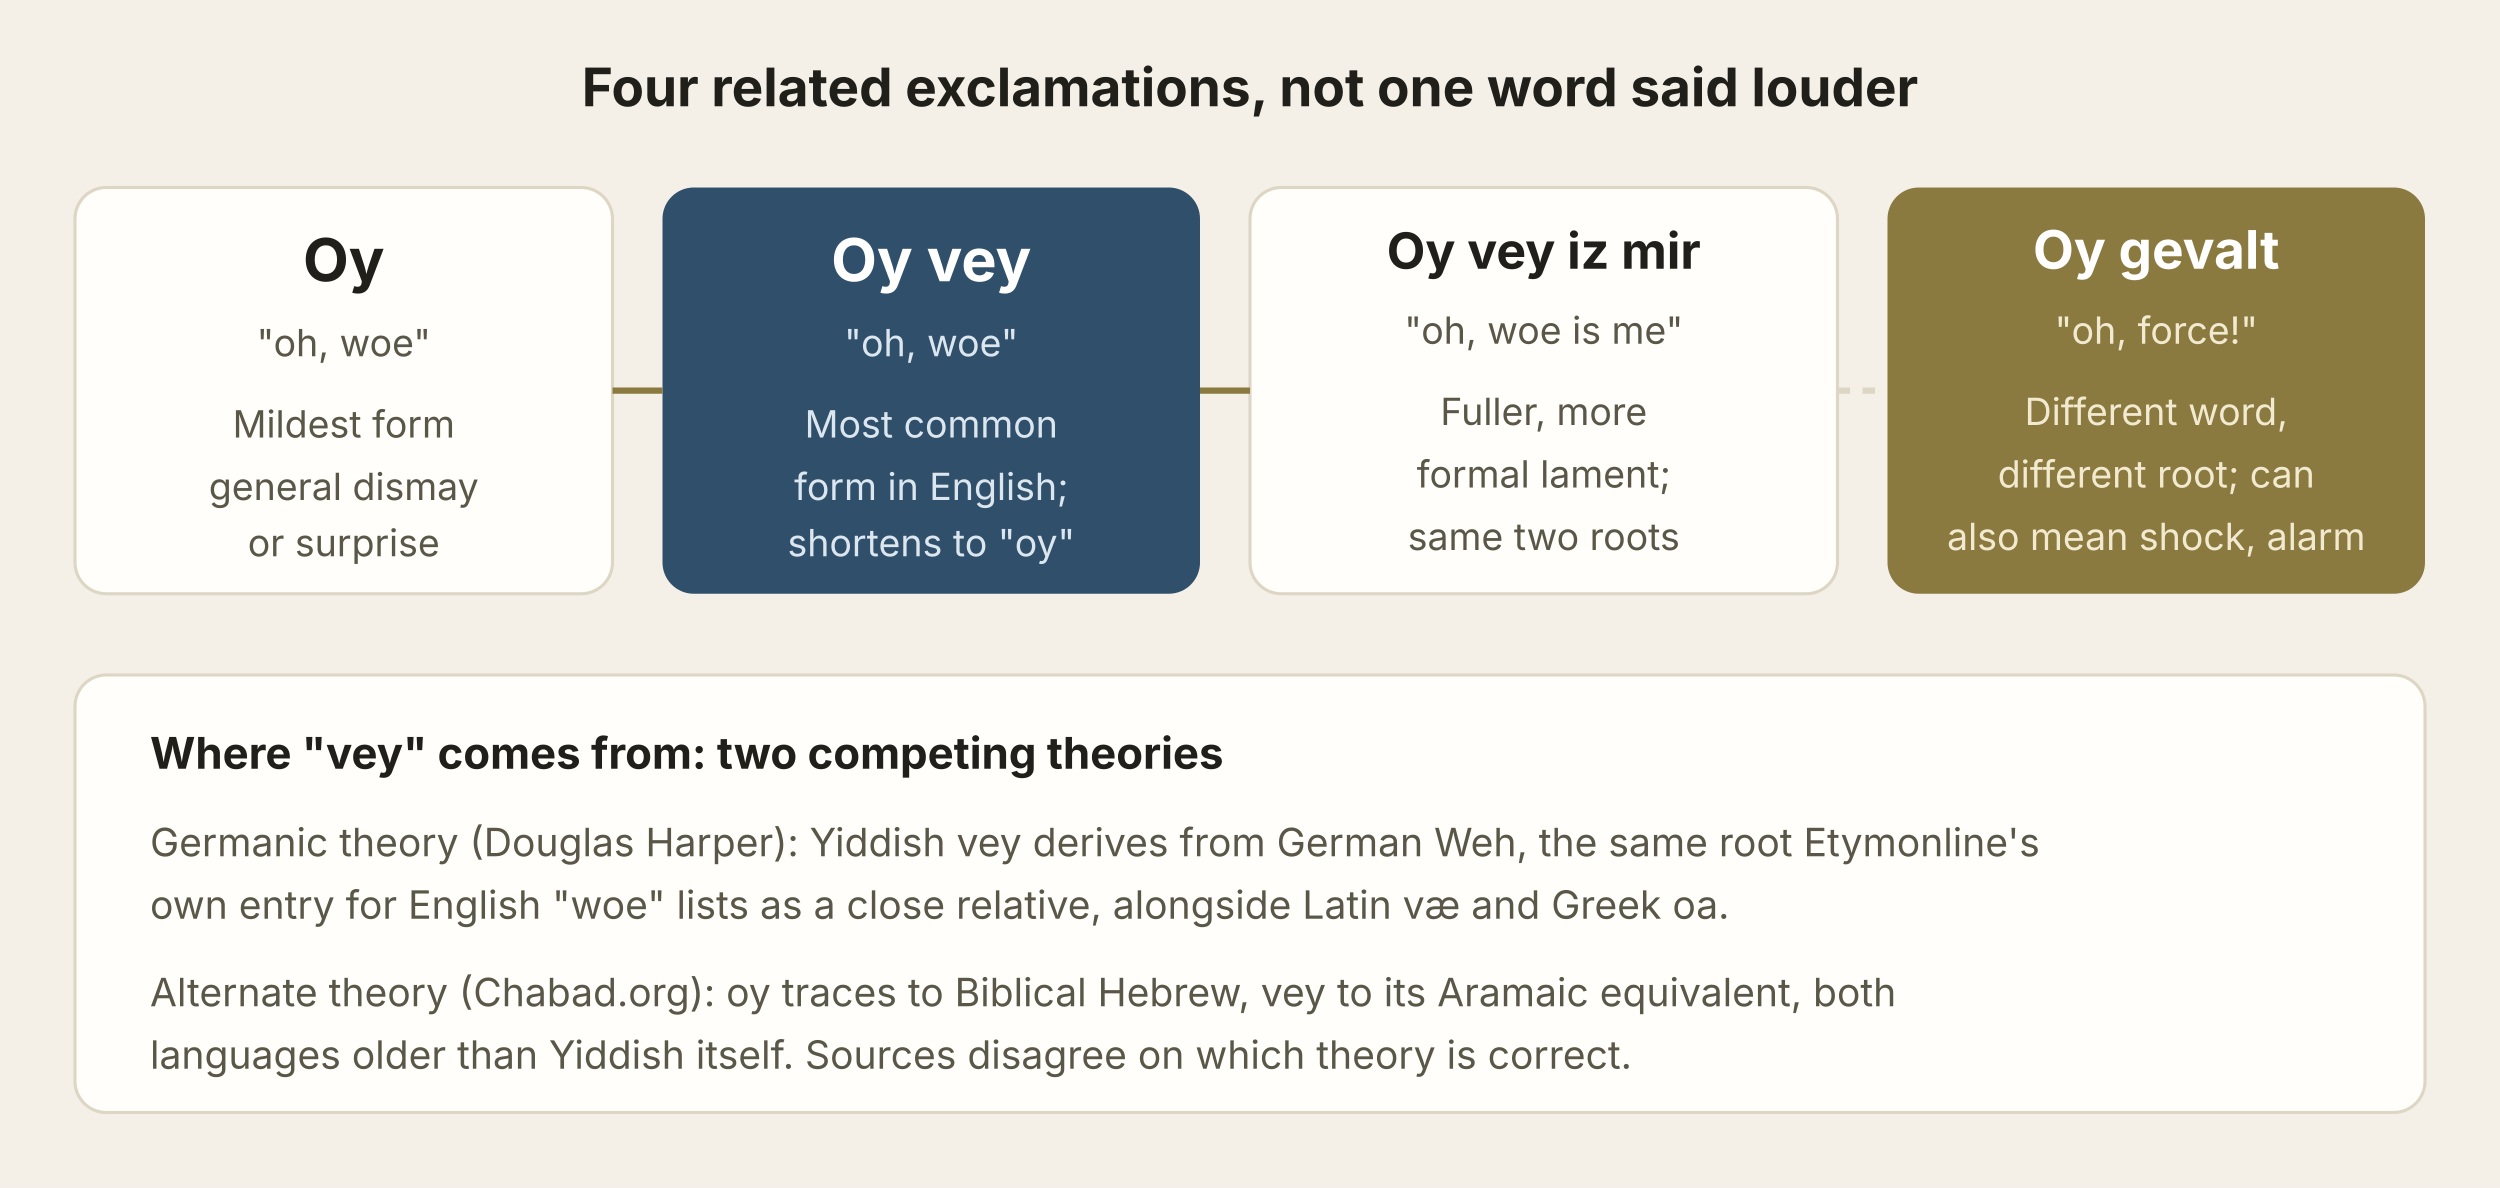
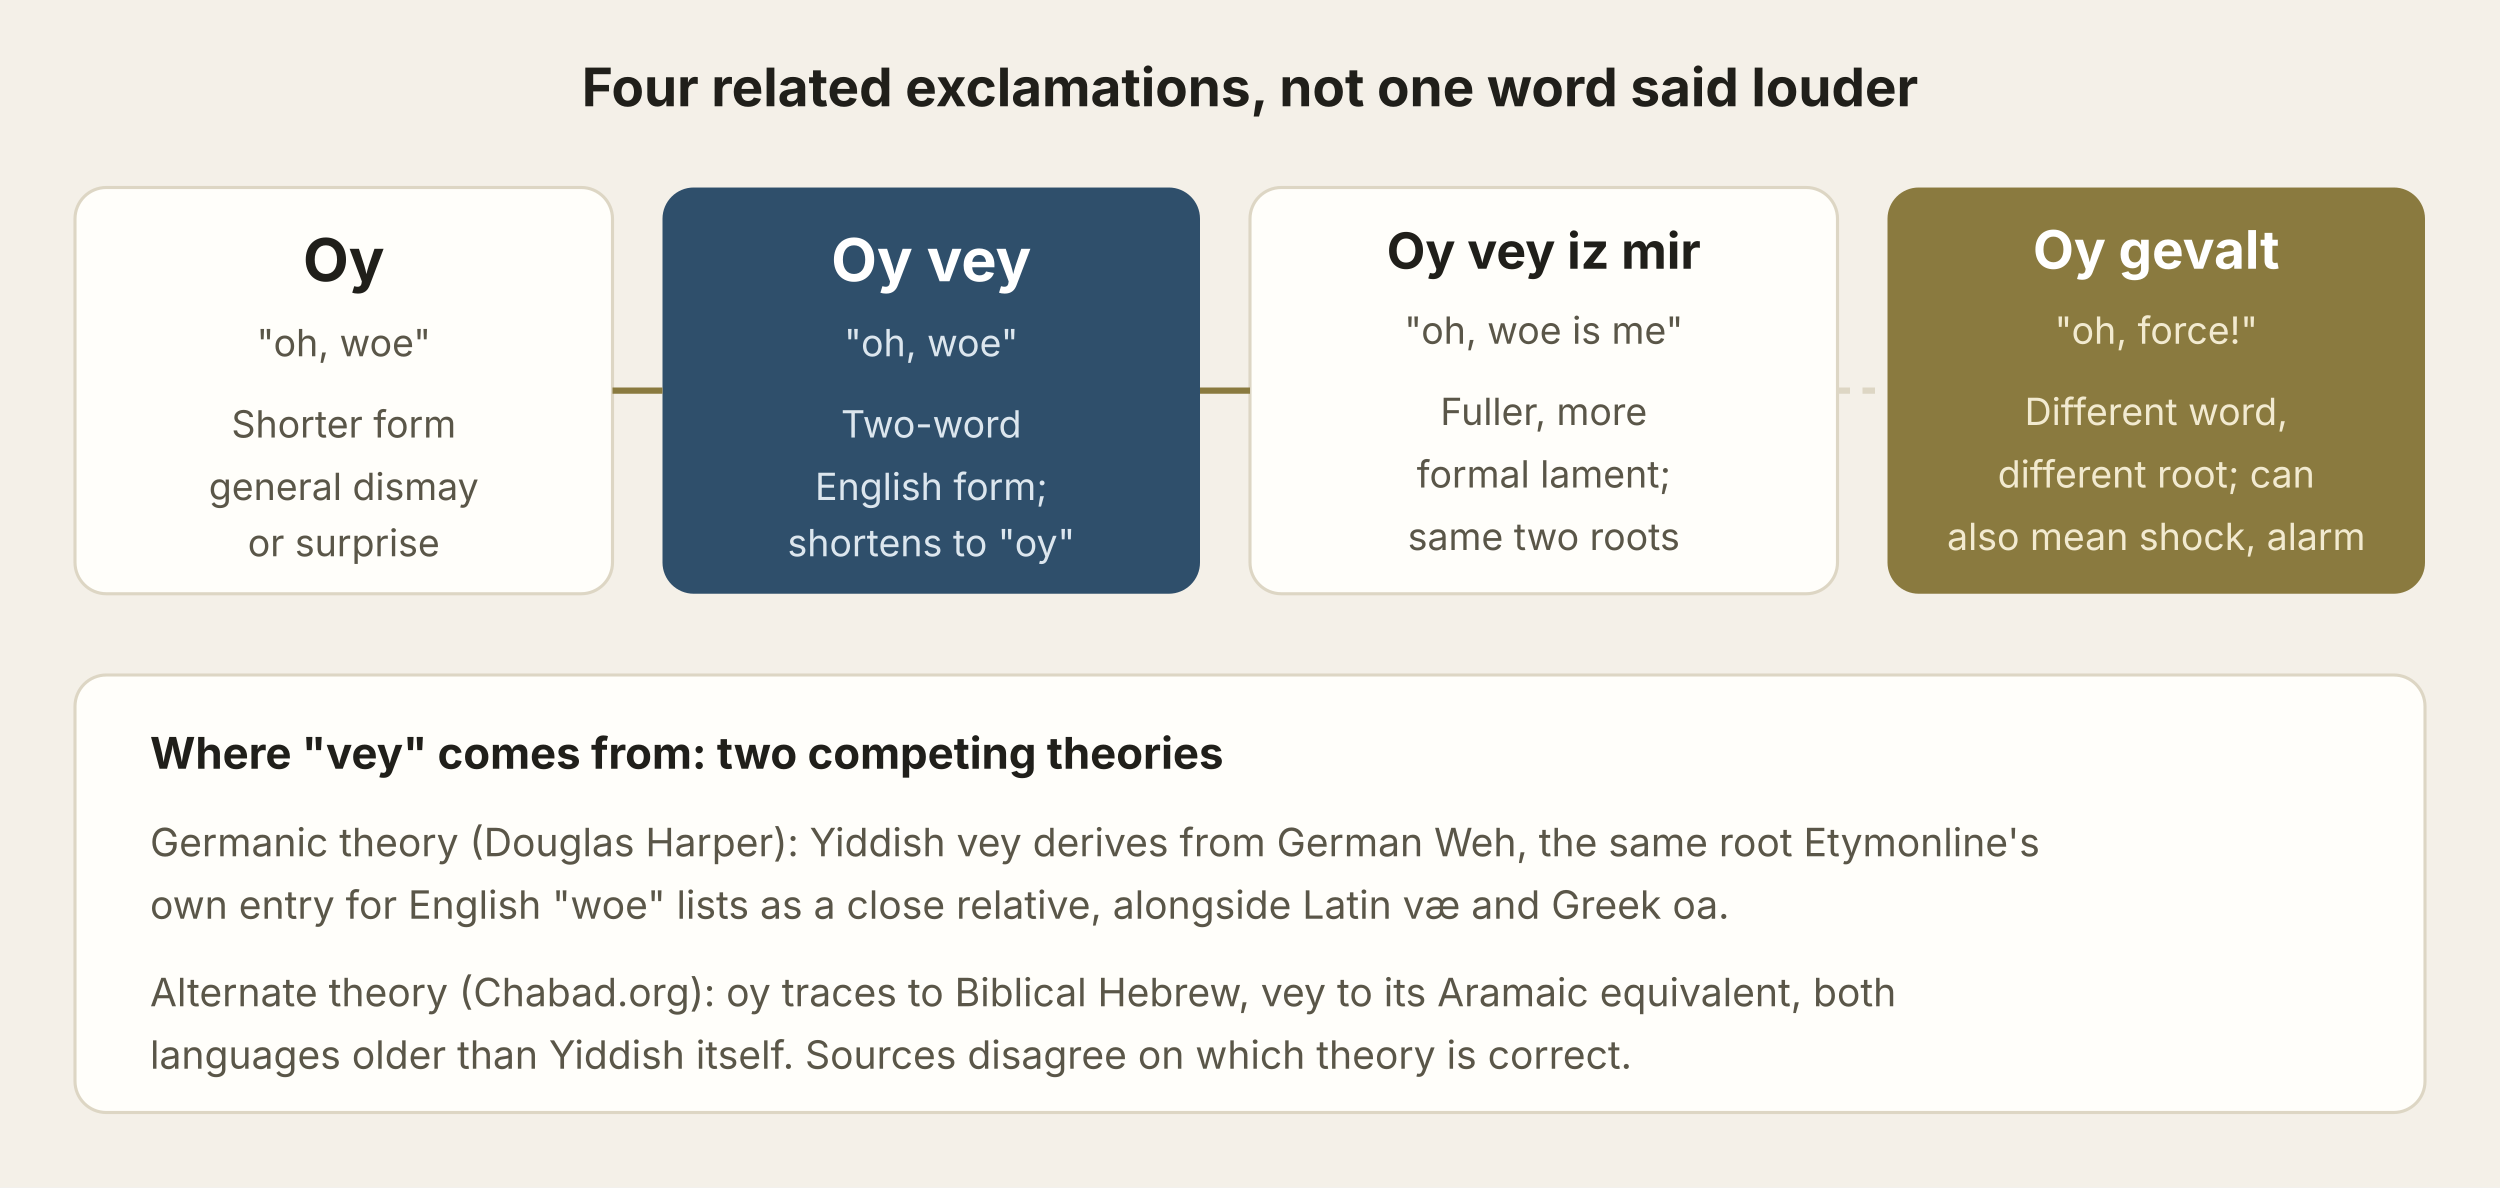
<svg xmlns="http://www.w3.org/2000/svg" viewBox="0 0 800 380" font-family="system-ui, -apple-system, sans-serif">
  <rect width="800" height="380" fill="#f4f0e8" />
  <text x="400" y="34" text-anchor="middle" font-size="17" font-weight="700" fill="#201f1a">Four related exclamations, not one word said louder</text>
  <rect x="24" y="60" width="172" height="130" rx="10" fill="#fffefa" stroke="#ddd6c4" />
  <text x="110" y="90" text-anchor="middle" font-size="19" font-weight="700" fill="#201f1a">Oy</text>
  <text x="110" y="114" text-anchor="middle" font-size="12" fill="#5a5648">"oh, woe"</text>
-   <text x="110" y="140" text-anchor="middle" font-size="12" fill="#5a5648">Mildest form</text>
+   <text x="110" y="140" text-anchor="middle" font-size="12" fill="#5a5648">Shorter form</text>
  <text x="110" y="160" text-anchor="middle" font-size="12" fill="#5a5648">general dismay</text>
  <text x="110" y="178" text-anchor="middle" font-size="12" fill="#5a5648">or surprise</text>
  <rect x="212" y="60" width="172" height="130" rx="10" fill="#2f4f6b" />
  <text x="298" y="90" text-anchor="middle" font-size="19" font-weight="700" fill="#ffffff">Oy vey</text>
  <text x="298" y="114" text-anchor="middle" font-size="12" fill="#dce6ee">"oh, woe"</text>
-   <text x="298" y="140" text-anchor="middle" font-size="12" fill="#dce6ee">Most common</text>
-   <text x="298" y="160" text-anchor="middle" font-size="12" fill="#dce6ee">form in English;</text>
+   <text x="298" y="140" text-anchor="middle" font-size="12" fill="#dce6ee">Two-word</text>
+   <text x="298" y="160" text-anchor="middle" font-size="12" fill="#dce6ee">English form;</text>
  <text x="298" y="178" text-anchor="middle" font-size="12" fill="#dce6ee">shortens to "oy"</text>
  <rect x="400" y="60" width="188" height="130" rx="10" fill="#fffefa" stroke="#ddd6c4" />
  <text x="494" y="86" text-anchor="middle" font-size="16" font-weight="700" fill="#201f1a">Oy vey iz mir</text>
  <text x="494" y="110" text-anchor="middle" font-size="12" fill="#5a5648">"oh, woe is me"</text>
  <text x="494" y="136" text-anchor="middle" font-size="12" fill="#5a5648">Fuller, more</text>
  <text x="494" y="156" text-anchor="middle" font-size="12" fill="#5a5648">formal lament;</text>
  <text x="494" y="176" text-anchor="middle" font-size="12" fill="#5a5648">same two roots</text>
  <rect x="604" y="60" width="172" height="130" rx="10" fill="#8a7a3f" />
  <text x="690" y="86" text-anchor="middle" font-size="17" font-weight="700" fill="#ffffff">Oy gevalt</text>
  <text x="690" y="110" text-anchor="middle" font-size="12" fill="#f2ead0">"oh, force!"</text>
  <text x="690" y="136" text-anchor="middle" font-size="12" fill="#f2ead0">Different word,</text>
  <text x="690" y="156" text-anchor="middle" font-size="12" fill="#f2ead0">different root; can</text>
  <text x="690" y="176" text-anchor="middle" font-size="12" fill="#f2ead0">also mean shock, alarm</text>
  <line x1="196" y1="125" x2="212" y2="125" stroke="#8a7a3f" stroke-width="2" />
  <line x1="384" y1="125" x2="400" y2="125" stroke="#8a7a3f" stroke-width="2" />
  <line x1="588" y1="125" x2="604" y2="125" stroke="#ddd6c4" stroke-width="2" stroke-dasharray="4,4" />
  <rect x="24" y="216" width="752" height="140" rx="10" fill="#fffefa" stroke="#ddd6c4" />
  <text x="48" y="246" font-size="14" font-weight="700" fill="#201f1a">Where "vey" comes from: two competing theories</text>
  <text x="48" y="274" font-size="12.5" fill="#5a5648">Germanic theory (Douglas Harper): Yiddish vey derives from German Weh, the same root Etymonline's</text>
  <text x="48" y="294" font-size="12.5" fill="#5a5648">own entry for English "woe" lists as a close relative, alongside Latin væ and Greek oa.</text>
  <text x="48" y="322" font-size="12.5" fill="#5a5648">Alternate theory (Chabad.org): oy traces to Biblical Hebrew, vey to its Aramaic equivalent, both</text>
  <text x="48" y="342" font-size="12.5" fill="#5a5648">languages older than Yiddish itself. Sources disagree on which theory is correct.</text>
</svg>
